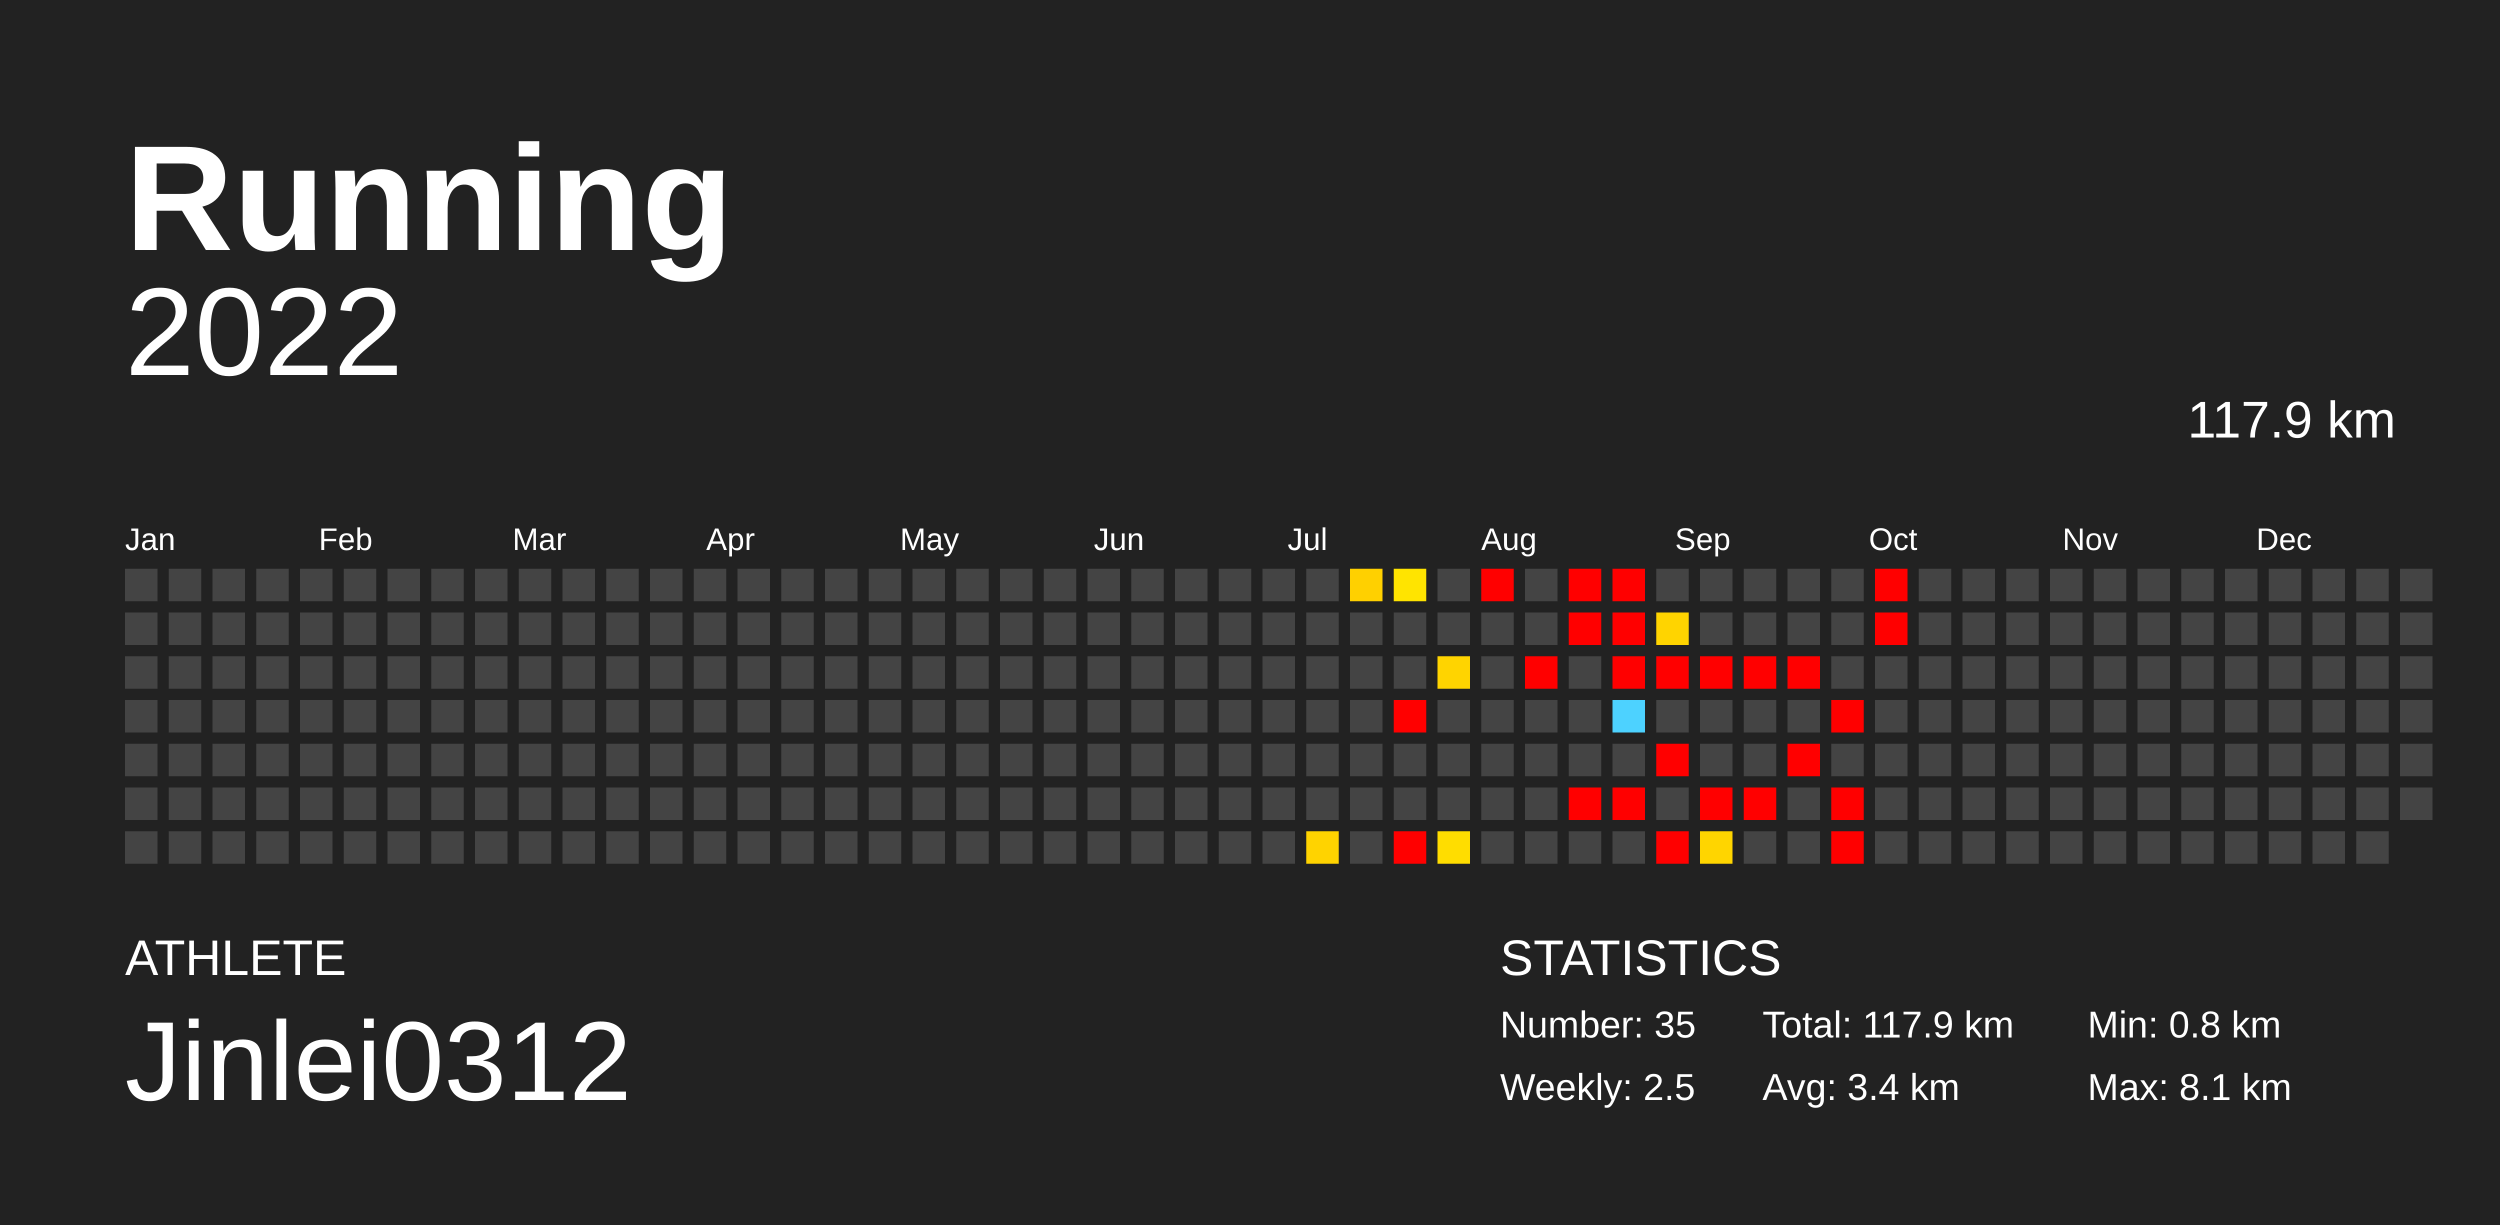
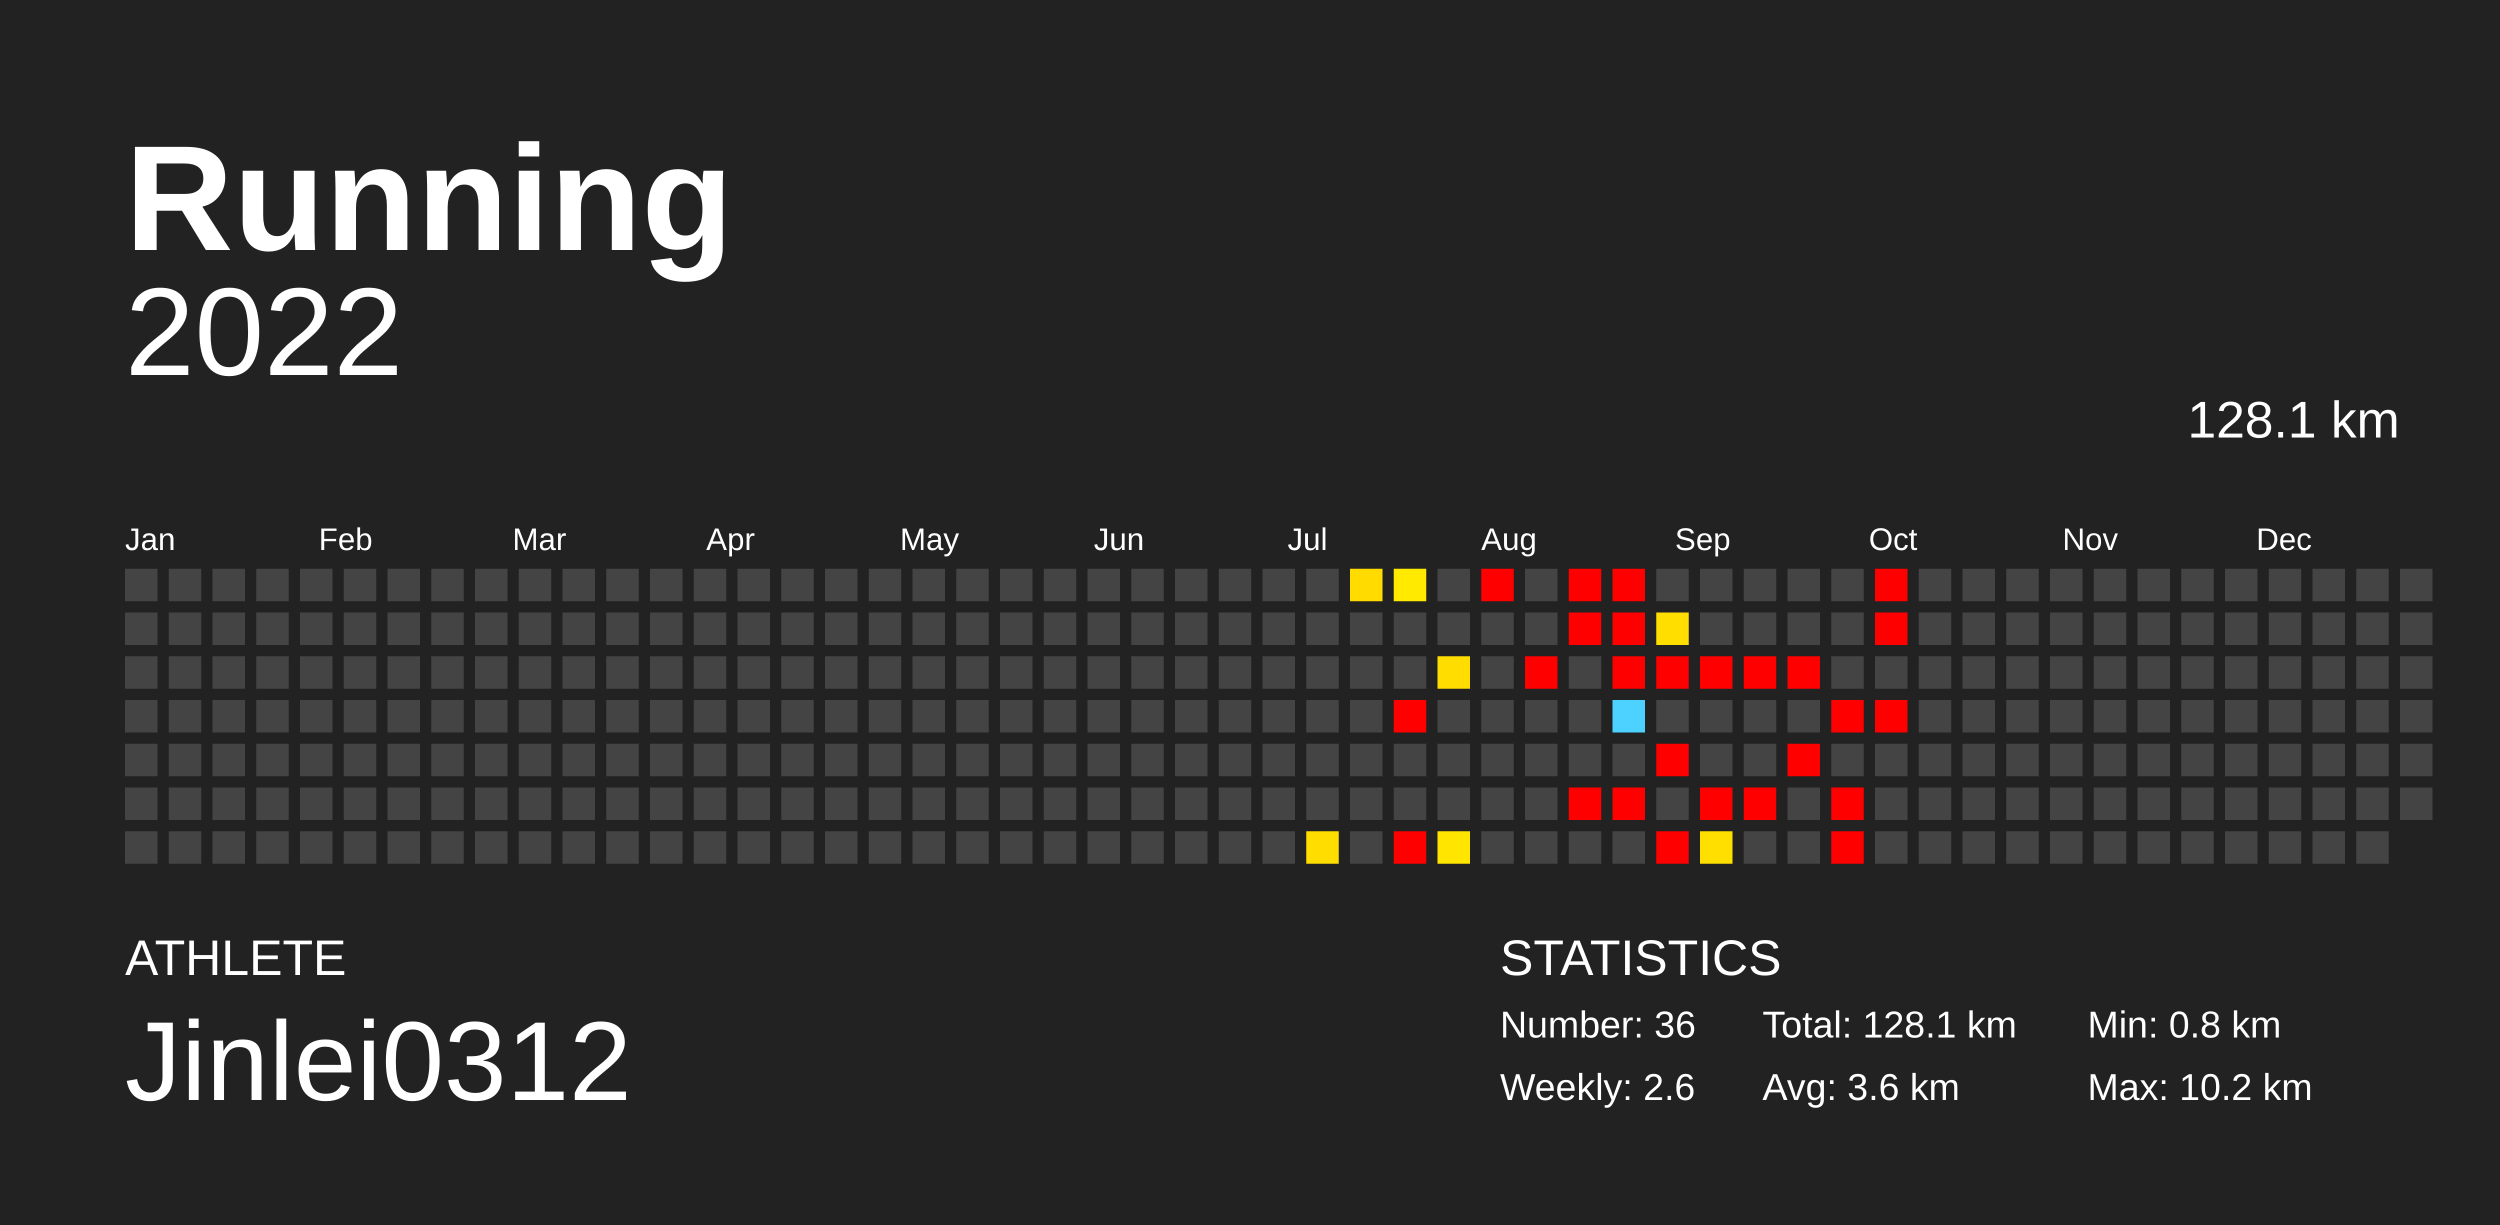
<svg xmlns="http://www.w3.org/2000/svg" baseProfile="full" height="98mm" version="1.1" viewBox="0,0,200,98" width="200mm">
  <defs />
  <rect fill="#222222" height="98" width="200" x="0" y="0" />
  <text fill="#FFFFFF" style="font-size:12px; font-family:Arial; font-weight:bold;" x="10" y="20">Running</text>
  <text fill="#FFFFFF" style="font-size:4px; font-family:Arial" x="10" y="78">ATHLETE</text>
  <text fill="#FFFFFF" style="font-size:9px; font-family:Arial" x="10" y="88">Jinlei0312</text>
  <text fill="#FFFFFF" style="font-size:4px; font-family:Arial" x="120" y="78">STATISTICS</text>
-   <text fill="#FFFFFF" style="font-size:3px; font-family:Arial" x="120" y="83">Number: 35</text>
-   <text fill="#FFFFFF" style="font-size:3px; font-family:Arial" x="120" y="88">Weekly: 2.5</text>
-   <text fill="#FFFFFF" style="font-size:3px; font-family:Arial" x="141" y="83">Total: 117.9 km</text>
-   <text fill="#FFFFFF" style="font-size:3px; font-family:Arial" x="141" y="88">Avg: 3.4 km</text>
+   <text fill="#FFFFFF" style="font-size:3px; font-family:Arial" x="120" y="83">Number: 36</text>
+   <text fill="#FFFFFF" style="font-size:3px; font-family:Arial" x="120" y="88">Weekly: 2.6</text>
+   <text fill="#FFFFFF" style="font-size:3px; font-family:Arial" x="141" y="83">Total: 128.1 km</text>
+   <text fill="#FFFFFF" style="font-size:3px; font-family:Arial" x="141" y="88">Avg: 3.6 km</text>
  <text fill="#FFFFFF" style="font-size:3px; font-family:Arial" x="167" y="83">Min: 0.8 km</text>
-   <text fill="#FFFFFF" style="font-size:3px; font-family:Arial" x="167" y="88">Max: 8.1 km</text>
+   <text fill="#FFFFFF" style="font-size:3px; font-family:Arial" x="167" y="88">Max: 10.2 km</text>
  <text alignment-baseline="hanging" fill="#FFFFFF" style="font-size:10.0px; font-family:Arial;" x="10" y="30">2022</text>
-   <text alignment-baseline="hanging" fill="#FFFFFF" style="font-size:4.125px; font-family:Arial;" x="175" y="35">117.9 km</text>
+   <text alignment-baseline="hanging" fill="#FFFFFF" style="font-size:4.125px; font-family:Arial;" x="175" y="35">128.1 km</text>
  <text fill="#FFFFFF" style="font-size:2.5px; font-family:Arial" x="10.0" y="44">Jan</text>
  <text fill="#FFFFFF" style="font-size:2.5px; font-family:Arial" x="25.5" y="44">Feb</text>
  <text fill="#FFFFFF" style="font-size:2.5px; font-family:Arial" x="41.0" y="44">Mar</text>
  <text fill="#FFFFFF" style="font-size:2.5px; font-family:Arial" x="56.5" y="44">Apr</text>
  <text fill="#FFFFFF" style="font-size:2.5px; font-family:Arial" x="72.0" y="44">May</text>
  <text fill="#FFFFFF" style="font-size:2.5px; font-family:Arial" x="87.5" y="44">Jun</text>
  <text fill="#FFFFFF" style="font-size:2.5px; font-family:Arial" x="103.0" y="44">Jul</text>
  <text fill="#FFFFFF" style="font-size:2.5px; font-family:Arial" x="118.5" y="44">Aug</text>
  <text fill="#FFFFFF" style="font-size:2.5px; font-family:Arial" x="134.0" y="44">Sep</text>
  <text fill="#FFFFFF" style="font-size:2.5px; font-family:Arial" x="149.5" y="44">Oct</text>
  <text fill="#FFFFFF" style="font-size:2.5px; font-family:Arial" x="165.0" y="44">Nov</text>
  <text fill="#FFFFFF" style="font-size:2.5px; font-family:Arial" x="180.5" y="44">Dec</text>
  <rect fill="#444444" height="2.6" width="2.6" x="10.0" y="45.5" />
  <rect fill="#444444" height="2.6" width="2.6" x="10.0" y="49.0" />
  <rect fill="#444444" height="2.6" width="2.6" x="10.0" y="52.5" />
  <rect fill="#444444" height="2.6" width="2.6" x="10.0" y="56.0" />
  <rect fill="#444444" height="2.6" width="2.6" x="10.0" y="59.5" />
  <rect fill="#444444" height="2.6" width="2.6" x="10.0" y="63.0" />
  <rect fill="#444444" height="2.6" width="2.6" x="10.0" y="66.5" />
  <rect fill="#444444" height="2.6" width="2.6" x="13.5" y="45.5" />
  <rect fill="#444444" height="2.6" width="2.6" x="13.5" y="49.0" />
  <rect fill="#444444" height="2.6" width="2.6" x="13.5" y="52.5" />
  <rect fill="#444444" height="2.6" width="2.6" x="13.5" y="56.0" />
  <rect fill="#444444" height="2.6" width="2.6" x="13.5" y="59.5" />
  <rect fill="#444444" height="2.6" width="2.6" x="13.5" y="63.0" />
  <rect fill="#444444" height="2.6" width="2.6" x="13.5" y="66.5" />
  <rect fill="#444444" height="2.6" width="2.6" x="17.0" y="45.5" />
  <rect fill="#444444" height="2.6" width="2.6" x="17.0" y="49.0" />
  <rect fill="#444444" height="2.6" width="2.6" x="17.0" y="52.5" />
  <rect fill="#444444" height="2.6" width="2.6" x="17.0" y="56.0" />
  <rect fill="#444444" height="2.6" width="2.6" x="17.0" y="59.5" />
  <rect fill="#444444" height="2.6" width="2.6" x="17.0" y="63.0" />
  <rect fill="#444444" height="2.6" width="2.6" x="17.0" y="66.5" />
  <rect fill="#444444" height="2.6" width="2.6" x="20.5" y="45.5" />
  <rect fill="#444444" height="2.6" width="2.6" x="20.5" y="49.0" />
  <rect fill="#444444" height="2.6" width="2.6" x="20.5" y="52.5" />
  <rect fill="#444444" height="2.6" width="2.6" x="20.5" y="56.0" />
  <rect fill="#444444" height="2.6" width="2.6" x="20.5" y="59.5" />
  <rect fill="#444444" height="2.6" width="2.6" x="20.5" y="63.0" />
  <rect fill="#444444" height="2.6" width="2.6" x="20.5" y="66.5" />
  <rect fill="#444444" height="2.6" width="2.6" x="24.0" y="45.5" />
  <rect fill="#444444" height="2.6" width="2.6" x="24.0" y="49.0" />
  <rect fill="#444444" height="2.6" width="2.6" x="24.0" y="52.5" />
  <rect fill="#444444" height="2.6" width="2.6" x="24.0" y="56.0" />
  <rect fill="#444444" height="2.6" width="2.6" x="24.0" y="59.5" />
  <rect fill="#444444" height="2.6" width="2.6" x="24.0" y="63.0" />
  <rect fill="#444444" height="2.6" width="2.6" x="24.0" y="66.5" />
  <rect fill="#444444" height="2.6" width="2.6" x="27.5" y="45.5" />
  <rect fill="#444444" height="2.6" width="2.6" x="27.5" y="49.0" />
  <rect fill="#444444" height="2.6" width="2.6" x="27.5" y="52.5" />
  <rect fill="#444444" height="2.6" width="2.6" x="27.5" y="56.0" />
  <rect fill="#444444" height="2.6" width="2.6" x="27.5" y="59.5" />
  <rect fill="#444444" height="2.6" width="2.6" x="27.5" y="63.0" />
  <rect fill="#444444" height="2.6" width="2.6" x="27.5" y="66.5" />
  <rect fill="#444444" height="2.6" width="2.6" x="31.0" y="45.5" />
  <rect fill="#444444" height="2.6" width="2.6" x="31.0" y="49.0" />
  <rect fill="#444444" height="2.6" width="2.6" x="31.0" y="52.5" />
  <rect fill="#444444" height="2.6" width="2.6" x="31.0" y="56.0" />
  <rect fill="#444444" height="2.6" width="2.6" x="31.0" y="59.5" />
  <rect fill="#444444" height="2.6" width="2.6" x="31.0" y="63.0" />
  <rect fill="#444444" height="2.6" width="2.6" x="31.0" y="66.5" />
  <rect fill="#444444" height="2.6" width="2.6" x="34.5" y="45.5" />
  <rect fill="#444444" height="2.6" width="2.6" x="34.5" y="49.0" />
  <rect fill="#444444" height="2.6" width="2.6" x="34.5" y="52.5" />
  <rect fill="#444444" height="2.6" width="2.6" x="34.5" y="56.0" />
  <rect fill="#444444" height="2.6" width="2.6" x="34.5" y="59.5" />
  <rect fill="#444444" height="2.6" width="2.6" x="34.5" y="63.0" />
  <rect fill="#444444" height="2.6" width="2.6" x="34.5" y="66.5" />
  <rect fill="#444444" height="2.6" width="2.6" x="38.0" y="45.5" />
  <rect fill="#444444" height="2.6" width="2.6" x="38.0" y="49.0" />
  <rect fill="#444444" height="2.6" width="2.6" x="38.0" y="52.5" />
  <rect fill="#444444" height="2.6" width="2.6" x="38.0" y="56.0" />
  <rect fill="#444444" height="2.6" width="2.6" x="38.0" y="59.5" />
  <rect fill="#444444" height="2.6" width="2.6" x="38.0" y="63.0" />
  <rect fill="#444444" height="2.6" width="2.6" x="38.0" y="66.5" />
  <rect fill="#444444" height="2.6" width="2.6" x="41.5" y="45.5" />
  <rect fill="#444444" height="2.6" width="2.6" x="41.5" y="49.0" />
  <rect fill="#444444" height="2.6" width="2.6" x="41.5" y="52.5" />
  <rect fill="#444444" height="2.6" width="2.6" x="41.5" y="56.0" />
  <rect fill="#444444" height="2.6" width="2.6" x="41.5" y="59.5" />
  <rect fill="#444444" height="2.6" width="2.6" x="41.5" y="63.0" />
  <rect fill="#444444" height="2.6" width="2.6" x="41.5" y="66.5" />
  <rect fill="#444444" height="2.6" width="2.6" x="45.0" y="45.5" />
  <rect fill="#444444" height="2.6" width="2.6" x="45.0" y="49.0" />
  <rect fill="#444444" height="2.6" width="2.6" x="45.0" y="52.5" />
  <rect fill="#444444" height="2.6" width="2.6" x="45.0" y="56.0" />
  <rect fill="#444444" height="2.6" width="2.6" x="45.0" y="59.5" />
  <rect fill="#444444" height="2.6" width="2.6" x="45.0" y="63.0" />
  <rect fill="#444444" height="2.6" width="2.6" x="45.0" y="66.5" />
  <rect fill="#444444" height="2.6" width="2.6" x="48.5" y="45.5" />
  <rect fill="#444444" height="2.6" width="2.6" x="48.5" y="49.0" />
  <rect fill="#444444" height="2.6" width="2.6" x="48.5" y="52.5" />
  <rect fill="#444444" height="2.6" width="2.6" x="48.5" y="56.0" />
  <rect fill="#444444" height="2.6" width="2.6" x="48.5" y="59.5" />
  <rect fill="#444444" height="2.6" width="2.6" x="48.5" y="63.0" />
  <rect fill="#444444" height="2.6" width="2.6" x="48.5" y="66.5" />
  <rect fill="#444444" height="2.6" width="2.6" x="52.0" y="45.5" />
  <rect fill="#444444" height="2.6" width="2.6" x="52.0" y="49.0" />
  <rect fill="#444444" height="2.6" width="2.6" x="52.0" y="52.5" />
  <rect fill="#444444" height="2.6" width="2.6" x="52.0" y="56.0" />
  <rect fill="#444444" height="2.6" width="2.6" x="52.0" y="59.5" />
  <rect fill="#444444" height="2.6" width="2.6" x="52.0" y="63.0" />
  <rect fill="#444444" height="2.6" width="2.6" x="52.0" y="66.5" />
  <rect fill="#444444" height="2.6" width="2.6" x="55.5" y="45.5" />
  <rect fill="#444444" height="2.6" width="2.6" x="55.5" y="49.0" />
  <rect fill="#444444" height="2.6" width="2.6" x="55.5" y="52.5" />
  <rect fill="#444444" height="2.6" width="2.6" x="55.5" y="56.0" />
  <rect fill="#444444" height="2.6" width="2.6" x="55.5" y="59.5" />
  <rect fill="#444444" height="2.6" width="2.6" x="55.5" y="63.0" />
  <rect fill="#444444" height="2.6" width="2.6" x="55.5" y="66.5" />
  <rect fill="#444444" height="2.6" width="2.6" x="59.0" y="45.5" />
  <rect fill="#444444" height="2.6" width="2.6" x="59.0" y="49.0" />
  <rect fill="#444444" height="2.6" width="2.6" x="59.0" y="52.5" />
  <rect fill="#444444" height="2.6" width="2.6" x="59.0" y="56.0" />
  <rect fill="#444444" height="2.6" width="2.6" x="59.0" y="59.5" />
  <rect fill="#444444" height="2.6" width="2.6" x="59.0" y="63.0" />
  <rect fill="#444444" height="2.6" width="2.6" x="59.0" y="66.5" />
  <rect fill="#444444" height="2.6" width="2.6" x="62.5" y="45.5" />
  <rect fill="#444444" height="2.6" width="2.6" x="62.5" y="49.0" />
  <rect fill="#444444" height="2.6" width="2.6" x="62.5" y="52.5" />
  <rect fill="#444444" height="2.6" width="2.6" x="62.5" y="56.0" />
  <rect fill="#444444" height="2.6" width="2.6" x="62.5" y="59.5" />
  <rect fill="#444444" height="2.6" width="2.6" x="62.5" y="63.0" />
  <rect fill="#444444" height="2.6" width="2.6" x="62.5" y="66.5" />
  <rect fill="#444444" height="2.6" width="2.6" x="66.0" y="45.5" />
  <rect fill="#444444" height="2.6" width="2.6" x="66.0" y="49.0" />
  <rect fill="#444444" height="2.6" width="2.6" x="66.0" y="52.5" />
  <rect fill="#444444" height="2.6" width="2.6" x="66.0" y="56.0" />
  <rect fill="#444444" height="2.6" width="2.6" x="66.0" y="59.5" />
  <rect fill="#444444" height="2.6" width="2.6" x="66.0" y="63.0" />
  <rect fill="#444444" height="2.6" width="2.6" x="66.0" y="66.5" />
  <rect fill="#444444" height="2.6" width="2.6" x="69.5" y="45.5" />
  <rect fill="#444444" height="2.6" width="2.6" x="69.5" y="49.0" />
  <rect fill="#444444" height="2.6" width="2.6" x="69.5" y="52.5" />
  <rect fill="#444444" height="2.6" width="2.6" x="69.5" y="56.0" />
  <rect fill="#444444" height="2.6" width="2.6" x="69.5" y="59.5" />
  <rect fill="#444444" height="2.6" width="2.6" x="69.5" y="63.0" />
  <rect fill="#444444" height="2.6" width="2.6" x="69.5" y="66.5" />
  <rect fill="#444444" height="2.6" width="2.6" x="73.0" y="45.5" />
  <rect fill="#444444" height="2.6" width="2.6" x="73.0" y="49.0" />
  <rect fill="#444444" height="2.6" width="2.6" x="73.0" y="52.5" />
  <rect fill="#444444" height="2.6" width="2.6" x="73.0" y="56.0" />
  <rect fill="#444444" height="2.6" width="2.6" x="73.0" y="59.5" />
  <rect fill="#444444" height="2.6" width="2.6" x="73.0" y="63.0" />
  <rect fill="#444444" height="2.6" width="2.6" x="73.0" y="66.5" />
  <rect fill="#444444" height="2.6" width="2.6" x="76.5" y="45.5" />
  <rect fill="#444444" height="2.6" width="2.6" x="76.5" y="49.0" />
  <rect fill="#444444" height="2.6" width="2.6" x="76.5" y="52.5" />
  <rect fill="#444444" height="2.6" width="2.6" x="76.5" y="56.0" />
  <rect fill="#444444" height="2.6" width="2.6" x="76.5" y="59.5" />
  <rect fill="#444444" height="2.6" width="2.6" x="76.5" y="63.0" />
  <rect fill="#444444" height="2.6" width="2.6" x="76.5" y="66.5" />
  <rect fill="#444444" height="2.6" width="2.6" x="80.0" y="45.5" />
  <rect fill="#444444" height="2.6" width="2.6" x="80.0" y="49.0" />
  <rect fill="#444444" height="2.6" width="2.6" x="80.0" y="52.5" />
  <rect fill="#444444" height="2.6" width="2.6" x="80.0" y="56.0" />
  <rect fill="#444444" height="2.6" width="2.6" x="80.0" y="59.5" />
  <rect fill="#444444" height="2.6" width="2.6" x="80.0" y="63.0" />
  <rect fill="#444444" height="2.6" width="2.6" x="80.0" y="66.5" />
  <rect fill="#444444" height="2.6" width="2.6" x="83.5" y="45.5" />
  <rect fill="#444444" height="2.6" width="2.6" x="83.5" y="49.0" />
  <rect fill="#444444" height="2.6" width="2.6" x="83.5" y="52.5" />
  <rect fill="#444444" height="2.6" width="2.6" x="83.5" y="56.0" />
  <rect fill="#444444" height="2.6" width="2.6" x="83.5" y="59.5" />
  <rect fill="#444444" height="2.6" width="2.6" x="83.5" y="63.0" />
  <rect fill="#444444" height="2.6" width="2.6" x="83.5" y="66.5" />
  <rect fill="#444444" height="2.6" width="2.6" x="87.0" y="45.5" />
  <rect fill="#444444" height="2.6" width="2.6" x="87.0" y="49.0" />
  <rect fill="#444444" height="2.6" width="2.6" x="87.0" y="52.5" />
  <rect fill="#444444" height="2.6" width="2.6" x="87.0" y="56.0" />
  <rect fill="#444444" height="2.6" width="2.6" x="87.0" y="59.5" />
  <rect fill="#444444" height="2.6" width="2.6" x="87.0" y="63.0" />
  <rect fill="#444444" height="2.6" width="2.6" x="87.0" y="66.5" />
  <rect fill="#444444" height="2.6" width="2.6" x="90.5" y="45.5" />
  <rect fill="#444444" height="2.6" width="2.6" x="90.5" y="49.0" />
  <rect fill="#444444" height="2.6" width="2.6" x="90.5" y="52.5" />
  <rect fill="#444444" height="2.6" width="2.6" x="90.5" y="56.0" />
  <rect fill="#444444" height="2.6" width="2.6" x="90.5" y="59.5" />
  <rect fill="#444444" height="2.6" width="2.6" x="90.5" y="63.0" />
  <rect fill="#444444" height="2.6" width="2.6" x="90.5" y="66.5" />
  <rect fill="#444444" height="2.6" width="2.6" x="94.0" y="45.5" />
  <rect fill="#444444" height="2.6" width="2.6" x="94.0" y="49.0" />
  <rect fill="#444444" height="2.6" width="2.6" x="94.0" y="52.5" />
  <rect fill="#444444" height="2.6" width="2.6" x="94.0" y="56.0" />
  <rect fill="#444444" height="2.6" width="2.6" x="94.0" y="59.5" />
  <rect fill="#444444" height="2.6" width="2.6" x="94.0" y="63.0" />
  <rect fill="#444444" height="2.6" width="2.6" x="94.0" y="66.5" />
  <rect fill="#444444" height="2.6" width="2.6" x="97.5" y="45.5" />
  <rect fill="#444444" height="2.6" width="2.6" x="97.5" y="49.0" />
  <rect fill="#444444" height="2.6" width="2.6" x="97.5" y="52.5" />
  <rect fill="#444444" height="2.6" width="2.6" x="97.5" y="56.0" />
  <rect fill="#444444" height="2.6" width="2.6" x="97.5" y="59.5" />
  <rect fill="#444444" height="2.6" width="2.6" x="97.5" y="63.0" />
  <rect fill="#444444" height="2.6" width="2.6" x="97.5" y="66.5" />
  <rect fill="#444444" height="2.6" width="2.6" x="101.0" y="45.5" />
  <rect fill="#444444" height="2.6" width="2.6" x="101.0" y="49.0" />
  <rect fill="#444444" height="2.6" width="2.6" x="101.0" y="52.5" />
  <rect fill="#444444" height="2.6" width="2.6" x="101.0" y="56.0" />
  <rect fill="#444444" height="2.6" width="2.6" x="101.0" y="59.5" />
  <rect fill="#444444" height="2.6" width="2.6" x="101.0" y="63.0" />
  <rect fill="#444444" height="2.6" width="2.6" x="101.0" y="66.5" />
  <rect fill="#444444" height="2.6" width="2.6" x="104.5" y="45.5" />
  <rect fill="#444444" height="2.6" width="2.6" x="104.5" y="49.0" />
  <rect fill="#444444" height="2.6" width="2.6" x="104.5" y="52.5" />
  <rect fill="#444444" height="2.6" width="2.6" x="104.5" y="56.0" />
  <rect fill="#444444" height="2.6" width="2.6" x="104.5" y="59.5" />
  <rect fill="#444444" height="2.6" width="2.6" x="104.5" y="63.0" />
-   <rect fill="#ffd300" height="2.6" width="2.6" x="104.5" y="66.5" />
-   <rect fill="#ffd000" height="2.6" width="2.6" x="108.0" y="45.5" />
+   <rect fill="#ffdd00" height="2.6" width="2.6" x="104.5" y="66.5" />
+   <rect fill="#ffdb00" height="2.6" width="2.6" x="108.0" y="45.5" />
  <rect fill="#444444" height="2.6" width="2.6" x="108.0" y="49.0" />
  <rect fill="#444444" height="2.6" width="2.6" x="108.0" y="52.5" />
  <rect fill="#444444" height="2.6" width="2.6" x="108.0" y="56.0" />
  <rect fill="#444444" height="2.6" width="2.6" x="108.0" y="59.5" />
  <rect fill="#444444" height="2.6" width="2.6" x="108.0" y="63.0" />
  <rect fill="#444444" height="2.6" width="2.6" x="108.0" y="66.5" />
-   <rect fill="#ffe400" height="2.6" width="2.6" x="111.5" y="45.5" />
+   <rect fill="#ffea00" height="2.6" width="2.6" x="111.5" y="45.5" />
  <rect fill="#444444" height="2.6" width="2.6" x="111.5" y="49.0" />
  <rect fill="#444444" height="2.6" width="2.6" x="111.5" y="52.5" />
  <rect fill="red" height="2.6" width="2.6" x="111.5" y="56.0" />
  <rect fill="#444444" height="2.6" width="2.6" x="111.5" y="59.5" />
  <rect fill="#444444" height="2.6" width="2.6" x="111.5" y="63.0" />
  <rect fill="red" height="2.6" width="2.6" x="111.5" y="66.5" />
  <rect fill="#444444" height="2.6" width="2.6" x="115.0" y="45.5" />
  <rect fill="#444444" height="2.6" width="2.6" x="115.0" y="49.0" />
-   <rect fill="#ffd400" height="2.6" width="2.6" x="115.0" y="52.5" />
+   <rect fill="#ffdd00" height="2.6" width="2.6" x="115.0" y="52.5" />
  <rect fill="#444444" height="2.6" width="2.6" x="115.0" y="56.0" />
  <rect fill="#444444" height="2.6" width="2.6" x="115.0" y="59.5" />
  <rect fill="#444444" height="2.6" width="2.6" x="115.0" y="63.0" />
-   <rect fill="#ffdd00" height="2.6" width="2.6" x="115.0" y="66.5" />
+   <rect fill="#ffe500" height="2.6" width="2.6" x="115.0" y="66.5" />
  <rect fill="red" height="2.6" width="2.6" x="118.5" y="45.5" />
  <rect fill="#444444" height="2.6" width="2.6" x="118.5" y="49.0" />
  <rect fill="#444444" height="2.6" width="2.6" x="118.5" y="52.5" />
  <rect fill="#444444" height="2.6" width="2.6" x="118.5" y="56.0" />
  <rect fill="#444444" height="2.6" width="2.6" x="118.5" y="59.5" />
  <rect fill="#444444" height="2.6" width="2.6" x="118.5" y="63.0" />
  <rect fill="#444444" height="2.6" width="2.6" x="118.5" y="66.5" />
  <rect fill="#444444" height="2.6" width="2.6" x="122.0" y="45.5" />
  <rect fill="#444444" height="2.6" width="2.6" x="122.0" y="49.0" />
  <rect fill="red" height="2.6" width="2.6" x="122.0" y="52.5" />
  <rect fill="#444444" height="2.6" width="2.6" x="122.0" y="56.0" />
  <rect fill="#444444" height="2.6" width="2.6" x="122.0" y="59.5" />
  <rect fill="#444444" height="2.6" width="2.6" x="122.0" y="63.0" />
  <rect fill="#444444" height="2.6" width="2.6" x="122.0" y="66.5" />
  <rect fill="red" height="2.6" width="2.6" x="125.5" y="45.5" />
  <rect fill="red" height="2.6" width="2.6" x="125.5" y="49.0" />
  <rect fill="#444444" height="2.6" width="2.6" x="125.5" y="52.5" />
  <rect fill="#444444" height="2.6" width="2.6" x="125.5" y="56.0" />
  <rect fill="#444444" height="2.6" width="2.6" x="125.5" y="59.5" />
  <rect fill="red" height="2.6" width="2.6" x="125.5" y="63.0" />
  <rect fill="#444444" height="2.6" width="2.6" x="125.5" y="66.5" />
  <rect fill="red" height="2.6" width="2.6" x="129.0" y="45.5" />
  <rect fill="red" height="2.6" width="2.6" x="129.0" y="49.0" />
  <rect fill="red" height="2.6" width="2.6" x="129.0" y="52.5" />
  <rect fill="#4dd2ff" height="2.6" width="2.6" x="129.0" y="56.0" />
  <rect fill="#444444" height="2.6" width="2.6" x="129.0" y="59.5" />
  <rect fill="red" height="2.6" width="2.6" x="129.0" y="63.0" />
  <rect fill="#444444" height="2.6" width="2.6" x="129.0" y="66.5" />
  <rect fill="#444444" height="2.6" width="2.6" x="132.5" y="45.5" />
-   <rect fill="#ffd400" height="2.6" width="2.6" x="132.5" y="49.0" />
+   <rect fill="#ffde00" height="2.6" width="2.6" x="132.5" y="49.0" />
  <rect fill="red" height="2.6" width="2.6" x="132.5" y="52.5" />
  <rect fill="#444444" height="2.6" width="2.6" x="132.5" y="56.0" />
  <rect fill="red" height="2.6" width="2.6" x="132.5" y="59.5" />
  <rect fill="#444444" height="2.6" width="2.6" x="132.5" y="63.0" />
  <rect fill="red" height="2.6" width="2.6" x="132.5" y="66.5" />
  <rect fill="#444444" height="2.6" width="2.6" x="136.0" y="45.5" />
  <rect fill="#444444" height="2.6" width="2.6" x="136.0" y="49.0" />
  <rect fill="red" height="2.6" width="2.6" x="136.0" y="52.5" />
  <rect fill="#444444" height="2.6" width="2.6" x="136.0" y="56.0" />
  <rect fill="#444444" height="2.6" width="2.6" x="136.0" y="59.5" />
  <rect fill="red" height="2.6" width="2.6" x="136.0" y="63.0" />
-   <rect fill="#ffd500" height="2.6" width="2.6" x="136.0" y="66.5" />
+   <rect fill="#ffdf00" height="2.6" width="2.6" x="136.0" y="66.5" />
  <rect fill="#444444" height="2.6" width="2.6" x="139.5" y="45.5" />
  <rect fill="#444444" height="2.6" width="2.6" x="139.5" y="49.0" />
  <rect fill="red" height="2.6" width="2.6" x="139.5" y="52.5" />
  <rect fill="#444444" height="2.6" width="2.6" x="139.5" y="56.0" />
  <rect fill="#444444" height="2.6" width="2.6" x="139.5" y="59.5" />
  <rect fill="red" height="2.6" width="2.6" x="139.5" y="63.0" />
  <rect fill="#444444" height="2.6" width="2.6" x="139.5" y="66.5" />
  <rect fill="#444444" height="2.6" width="2.6" x="143.0" y="45.5" />
  <rect fill="#444444" height="2.6" width="2.6" x="143.0" y="49.0" />
  <rect fill="red" height="2.6" width="2.6" x="143.0" y="52.5" />
  <rect fill="#444444" height="2.6" width="2.6" x="143.0" y="56.0" />
  <rect fill="red" height="2.6" width="2.6" x="143.0" y="59.5" />
  <rect fill="#444444" height="2.6" width="2.6" x="143.0" y="63.0" />
  <rect fill="#444444" height="2.6" width="2.6" x="143.0" y="66.5" />
  <rect fill="#444444" height="2.6" width="2.6" x="146.5" y="45.5" />
  <rect fill="#444444" height="2.6" width="2.6" x="146.5" y="49.0" />
  <rect fill="#444444" height="2.6" width="2.6" x="146.5" y="52.5" />
  <rect fill="red" height="2.6" width="2.6" x="146.5" y="56.0" />
  <rect fill="#444444" height="2.6" width="2.6" x="146.5" y="59.5" />
  <rect fill="red" height="2.6" width="2.6" x="146.5" y="63.0" />
  <rect fill="red" height="2.6" width="2.6" x="146.5" y="66.5" />
  <rect fill="red" height="2.6" width="2.6" x="150.0" y="45.5" />
  <rect fill="red" height="2.6" width="2.6" x="150.0" y="49.0" />
  <rect fill="#444444" height="2.6" width="2.6" x="150.0" y="52.5" />
-   <rect fill="#444444" height="2.6" width="2.6" x="150.0" y="56.0" />
+   <rect fill="red" height="2.6" width="2.6" x="150.0" y="56.0" />
  <rect fill="#444444" height="2.6" width="2.6" x="150.0" y="59.5" />
  <rect fill="#444444" height="2.6" width="2.6" x="150.0" y="63.0" />
  <rect fill="#444444" height="2.6" width="2.6" x="150.0" y="66.5" />
  <rect fill="#444444" height="2.6" width="2.6" x="153.5" y="45.5" />
  <rect fill="#444444" height="2.6" width="2.6" x="153.5" y="49.0" />
  <rect fill="#444444" height="2.6" width="2.6" x="153.5" y="52.5" />
  <rect fill="#444444" height="2.6" width="2.6" x="153.5" y="56.0" />
  <rect fill="#444444" height="2.6" width="2.6" x="153.5" y="59.5" />
  <rect fill="#444444" height="2.6" width="2.6" x="153.5" y="63.0" />
  <rect fill="#444444" height="2.6" width="2.6" x="153.5" y="66.5" />
  <rect fill="#444444" height="2.6" width="2.6" x="157.0" y="45.5" />
  <rect fill="#444444" height="2.6" width="2.6" x="157.0" y="49.0" />
  <rect fill="#444444" height="2.6" width="2.6" x="157.0" y="52.5" />
  <rect fill="#444444" height="2.6" width="2.6" x="157.0" y="56.0" />
  <rect fill="#444444" height="2.6" width="2.6" x="157.0" y="59.5" />
  <rect fill="#444444" height="2.6" width="2.6" x="157.0" y="63.0" />
  <rect fill="#444444" height="2.6" width="2.6" x="157.0" y="66.5" />
  <rect fill="#444444" height="2.6" width="2.6" x="160.5" y="45.5" />
  <rect fill="#444444" height="2.6" width="2.6" x="160.5" y="49.0" />
  <rect fill="#444444" height="2.6" width="2.6" x="160.5" y="52.5" />
  <rect fill="#444444" height="2.6" width="2.6" x="160.5" y="56.0" />
  <rect fill="#444444" height="2.6" width="2.6" x="160.5" y="59.5" />
  <rect fill="#444444" height="2.6" width="2.6" x="160.5" y="63.0" />
  <rect fill="#444444" height="2.6" width="2.6" x="160.5" y="66.5" />
  <rect fill="#444444" height="2.6" width="2.6" x="164.0" y="45.5" />
  <rect fill="#444444" height="2.6" width="2.6" x="164.0" y="49.0" />
  <rect fill="#444444" height="2.6" width="2.6" x="164.0" y="52.5" />
  <rect fill="#444444" height="2.6" width="2.6" x="164.0" y="56.0" />
  <rect fill="#444444" height="2.6" width="2.6" x="164.0" y="59.5" />
  <rect fill="#444444" height="2.6" width="2.6" x="164.0" y="63.0" />
  <rect fill="#444444" height="2.6" width="2.6" x="164.0" y="66.5" />
  <rect fill="#444444" height="2.6" width="2.6" x="167.5" y="45.5" />
  <rect fill="#444444" height="2.6" width="2.6" x="167.5" y="49.0" />
  <rect fill="#444444" height="2.6" width="2.6" x="167.5" y="52.5" />
  <rect fill="#444444" height="2.6" width="2.6" x="167.5" y="56.0" />
  <rect fill="#444444" height="2.6" width="2.6" x="167.5" y="59.5" />
  <rect fill="#444444" height="2.6" width="2.6" x="167.5" y="63.0" />
  <rect fill="#444444" height="2.6" width="2.6" x="167.5" y="66.5" />
  <rect fill="#444444" height="2.6" width="2.6" x="171.0" y="45.5" />
  <rect fill="#444444" height="2.6" width="2.6" x="171.0" y="49.0" />
  <rect fill="#444444" height="2.6" width="2.6" x="171.0" y="52.5" />
  <rect fill="#444444" height="2.6" width="2.6" x="171.0" y="56.0" />
  <rect fill="#444444" height="2.6" width="2.6" x="171.0" y="59.5" />
  <rect fill="#444444" height="2.6" width="2.6" x="171.0" y="63.0" />
  <rect fill="#444444" height="2.6" width="2.6" x="171.0" y="66.5" />
  <rect fill="#444444" height="2.6" width="2.6" x="174.5" y="45.5" />
  <rect fill="#444444" height="2.6" width="2.6" x="174.5" y="49.0" />
  <rect fill="#444444" height="2.6" width="2.6" x="174.5" y="52.5" />
  <rect fill="#444444" height="2.6" width="2.6" x="174.5" y="56.0" />
  <rect fill="#444444" height="2.6" width="2.6" x="174.5" y="59.5" />
  <rect fill="#444444" height="2.6" width="2.6" x="174.5" y="63.0" />
  <rect fill="#444444" height="2.6" width="2.6" x="174.5" y="66.5" />
  <rect fill="#444444" height="2.6" width="2.6" x="178.0" y="45.5" />
  <rect fill="#444444" height="2.6" width="2.6" x="178.0" y="49.0" />
  <rect fill="#444444" height="2.6" width="2.6" x="178.0" y="52.5" />
  <rect fill="#444444" height="2.6" width="2.6" x="178.0" y="56.0" />
  <rect fill="#444444" height="2.6" width="2.6" x="178.0" y="59.5" />
  <rect fill="#444444" height="2.6" width="2.6" x="178.0" y="63.0" />
  <rect fill="#444444" height="2.6" width="2.6" x="178.0" y="66.5" />
  <rect fill="#444444" height="2.6" width="2.6" x="181.5" y="45.5" />
  <rect fill="#444444" height="2.6" width="2.6" x="181.5" y="49.0" />
  <rect fill="#444444" height="2.6" width="2.6" x="181.5" y="52.5" />
  <rect fill="#444444" height="2.6" width="2.6" x="181.5" y="56.0" />
  <rect fill="#444444" height="2.6" width="2.6" x="181.5" y="59.5" />
  <rect fill="#444444" height="2.6" width="2.6" x="181.5" y="63.0" />
  <rect fill="#444444" height="2.6" width="2.6" x="181.5" y="66.5" />
  <rect fill="#444444" height="2.6" width="2.6" x="185.0" y="45.5" />
  <rect fill="#444444" height="2.6" width="2.6" x="185.0" y="49.0" />
  <rect fill="#444444" height="2.6" width="2.6" x="185.0" y="52.5" />
  <rect fill="#444444" height="2.6" width="2.6" x="185.0" y="56.0" />
  <rect fill="#444444" height="2.6" width="2.6" x="185.0" y="59.5" />
  <rect fill="#444444" height="2.6" width="2.6" x="185.0" y="63.0" />
  <rect fill="#444444" height="2.6" width="2.6" x="185.0" y="66.5" />
  <rect fill="#444444" height="2.6" width="2.6" x="188.5" y="45.5" />
  <rect fill="#444444" height="2.6" width="2.6" x="188.5" y="49.0" />
  <rect fill="#444444" height="2.6" width="2.6" x="188.5" y="52.5" />
  <rect fill="#444444" height="2.6" width="2.6" x="188.5" y="56.0" />
  <rect fill="#444444" height="2.6" width="2.6" x="188.5" y="59.5" />
  <rect fill="#444444" height="2.6" width="2.6" x="188.5" y="63.0" />
  <rect fill="#444444" height="2.6" width="2.6" x="188.5" y="66.5" />
  <rect fill="#444444" height="2.6" width="2.6" x="192.0" y="45.5" />
  <rect fill="#444444" height="2.6" width="2.6" x="192.0" y="49.0" />
  <rect fill="#444444" height="2.6" width="2.6" x="192.0" y="52.5" />
  <rect fill="#444444" height="2.6" width="2.6" x="192.0" y="56.0" />
  <rect fill="#444444" height="2.6" width="2.6" x="192.0" y="59.5" />
  <rect fill="#444444" height="2.6" width="2.6" x="192.0" y="63.0" />
</svg>
